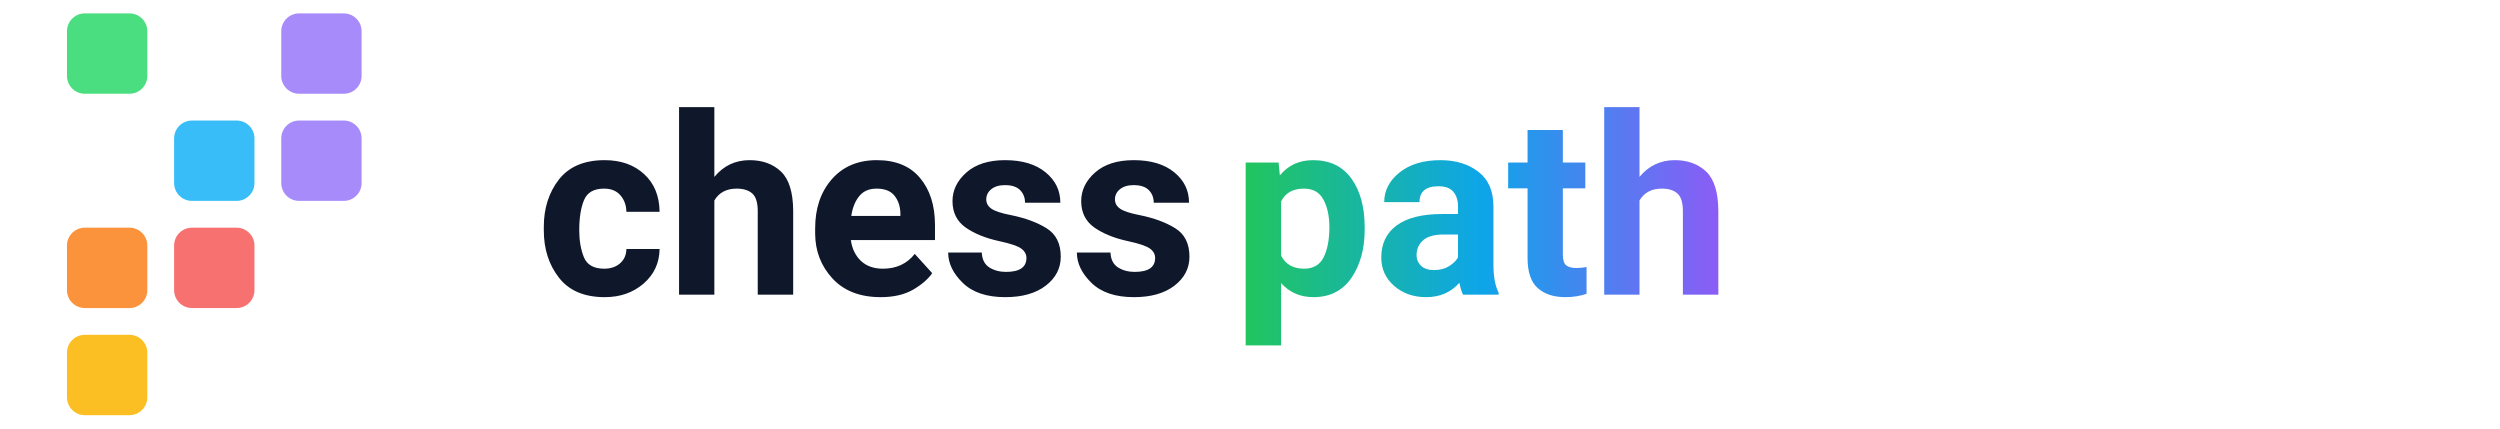
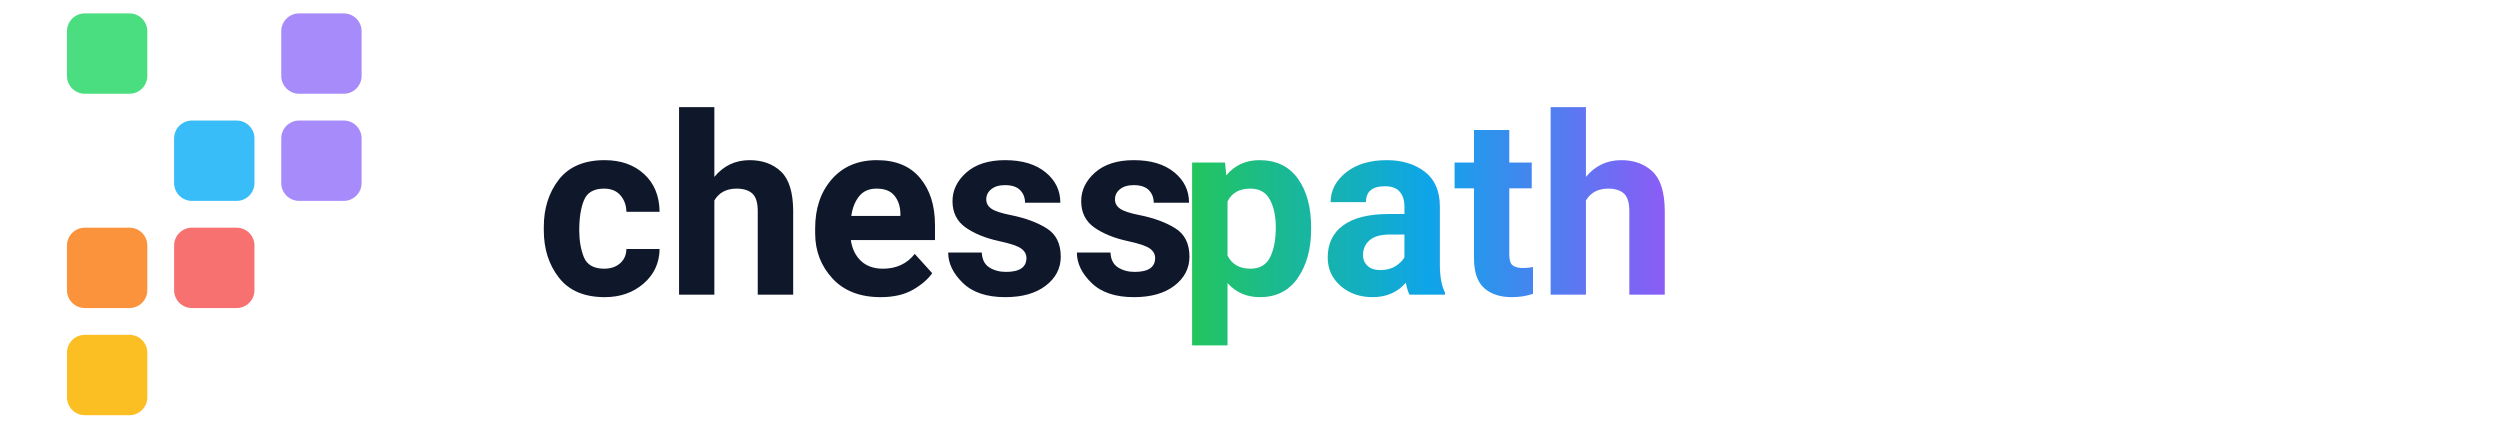
<svg xmlns="http://www.w3.org/2000/svg" width="280" height="48" viewBox="0 0 280 48" fill="none">
  <g transform="scale(0.5)">
    <rect x="15" y="3" width="18" height="18" rx="4" fill="#4ade80" />
    <rect x="63" y="3" width="18" height="18" rx="4" fill="#a78bfa" />
    <rect x="39" y="27" width="18" height="18" rx="4" fill="#38bdf8" />
    <rect x="63" y="27" width="18" height="18" rx="4" fill="#a78bfa" />
    <rect x="15" y="51" width="18" height="18" rx="4" fill="#fb923c" />
    <rect x="39" y="51" width="18" height="18" rx="4" fill="#f87171" />
    <rect x="15" y="75" width="18" height="18" rx="4" fill="#fbbf24" />
  </g>
  <text x="60" y="33" font-family="system-ui, -apple-system, BlinkMacSystemFont, 'Segoe UI', Roboto, sans-serif" font-size="28" font-weight="700" fill="#0f172a">chess</text>
  <defs>
    <linearGradient id="grad2" x1="0%" y1="0%" x2="100%" y2="0%">
      <stop offset="0%" stop-color="#22c55e" />
      <stop offset="50%" stop-color="#0ea5e9" />
      <stop offset="100%" stop-color="#8b5cf6" />
    </linearGradient>
  </defs>
-   <text x="138" y="33" font-family="system-ui, -apple-system, BlinkMacSystemFont, 'Segoe UI', Roboto, sans-serif" font-size="28" font-weight="700" fill="url(#grad2)">path</text>
+   <text x="132" y="33" font-family="system-ui, -apple-system, BlinkMacSystemFont, 'Segoe UI', Roboto, sans-serif" font-size="28" font-weight="700" fill="url(#grad2)">path</text>
</svg>
